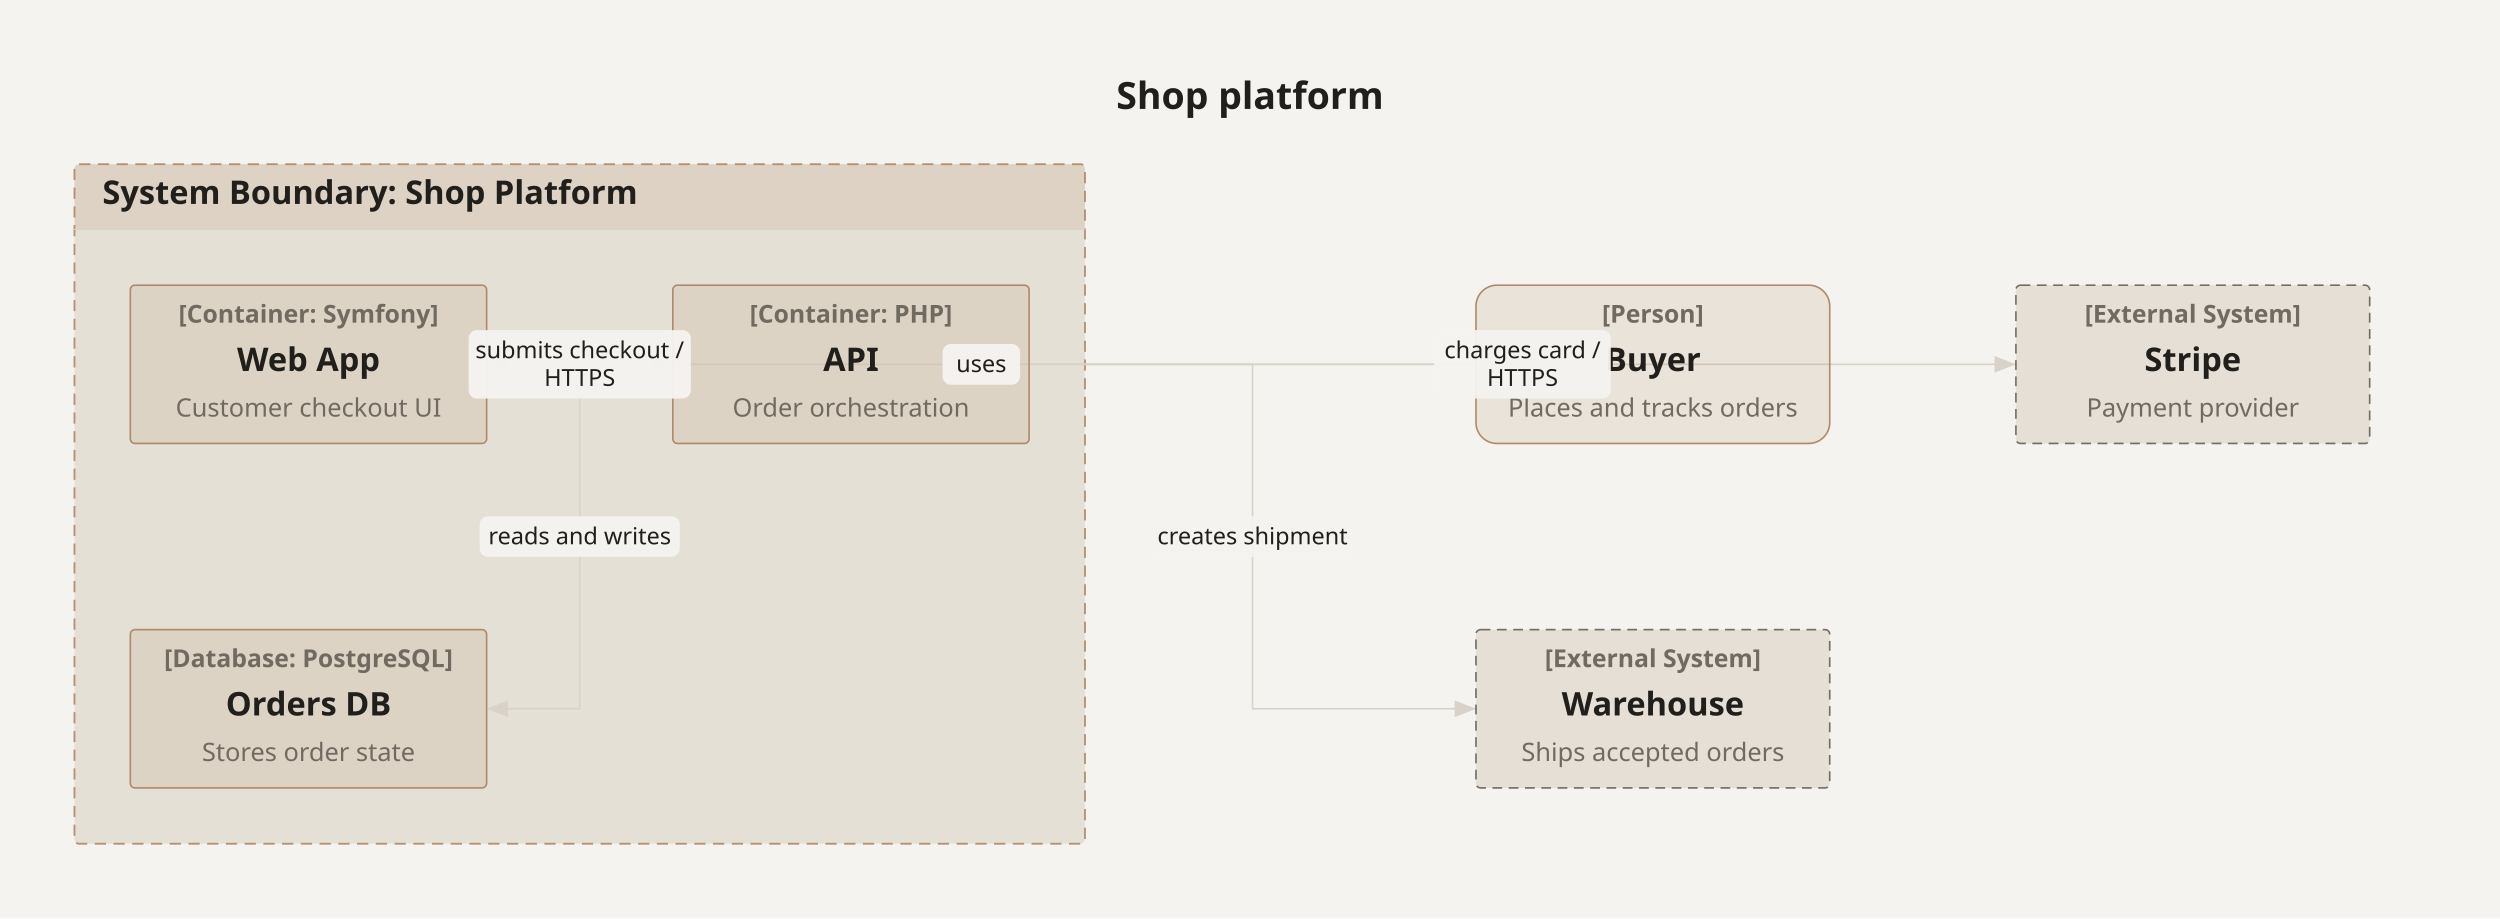
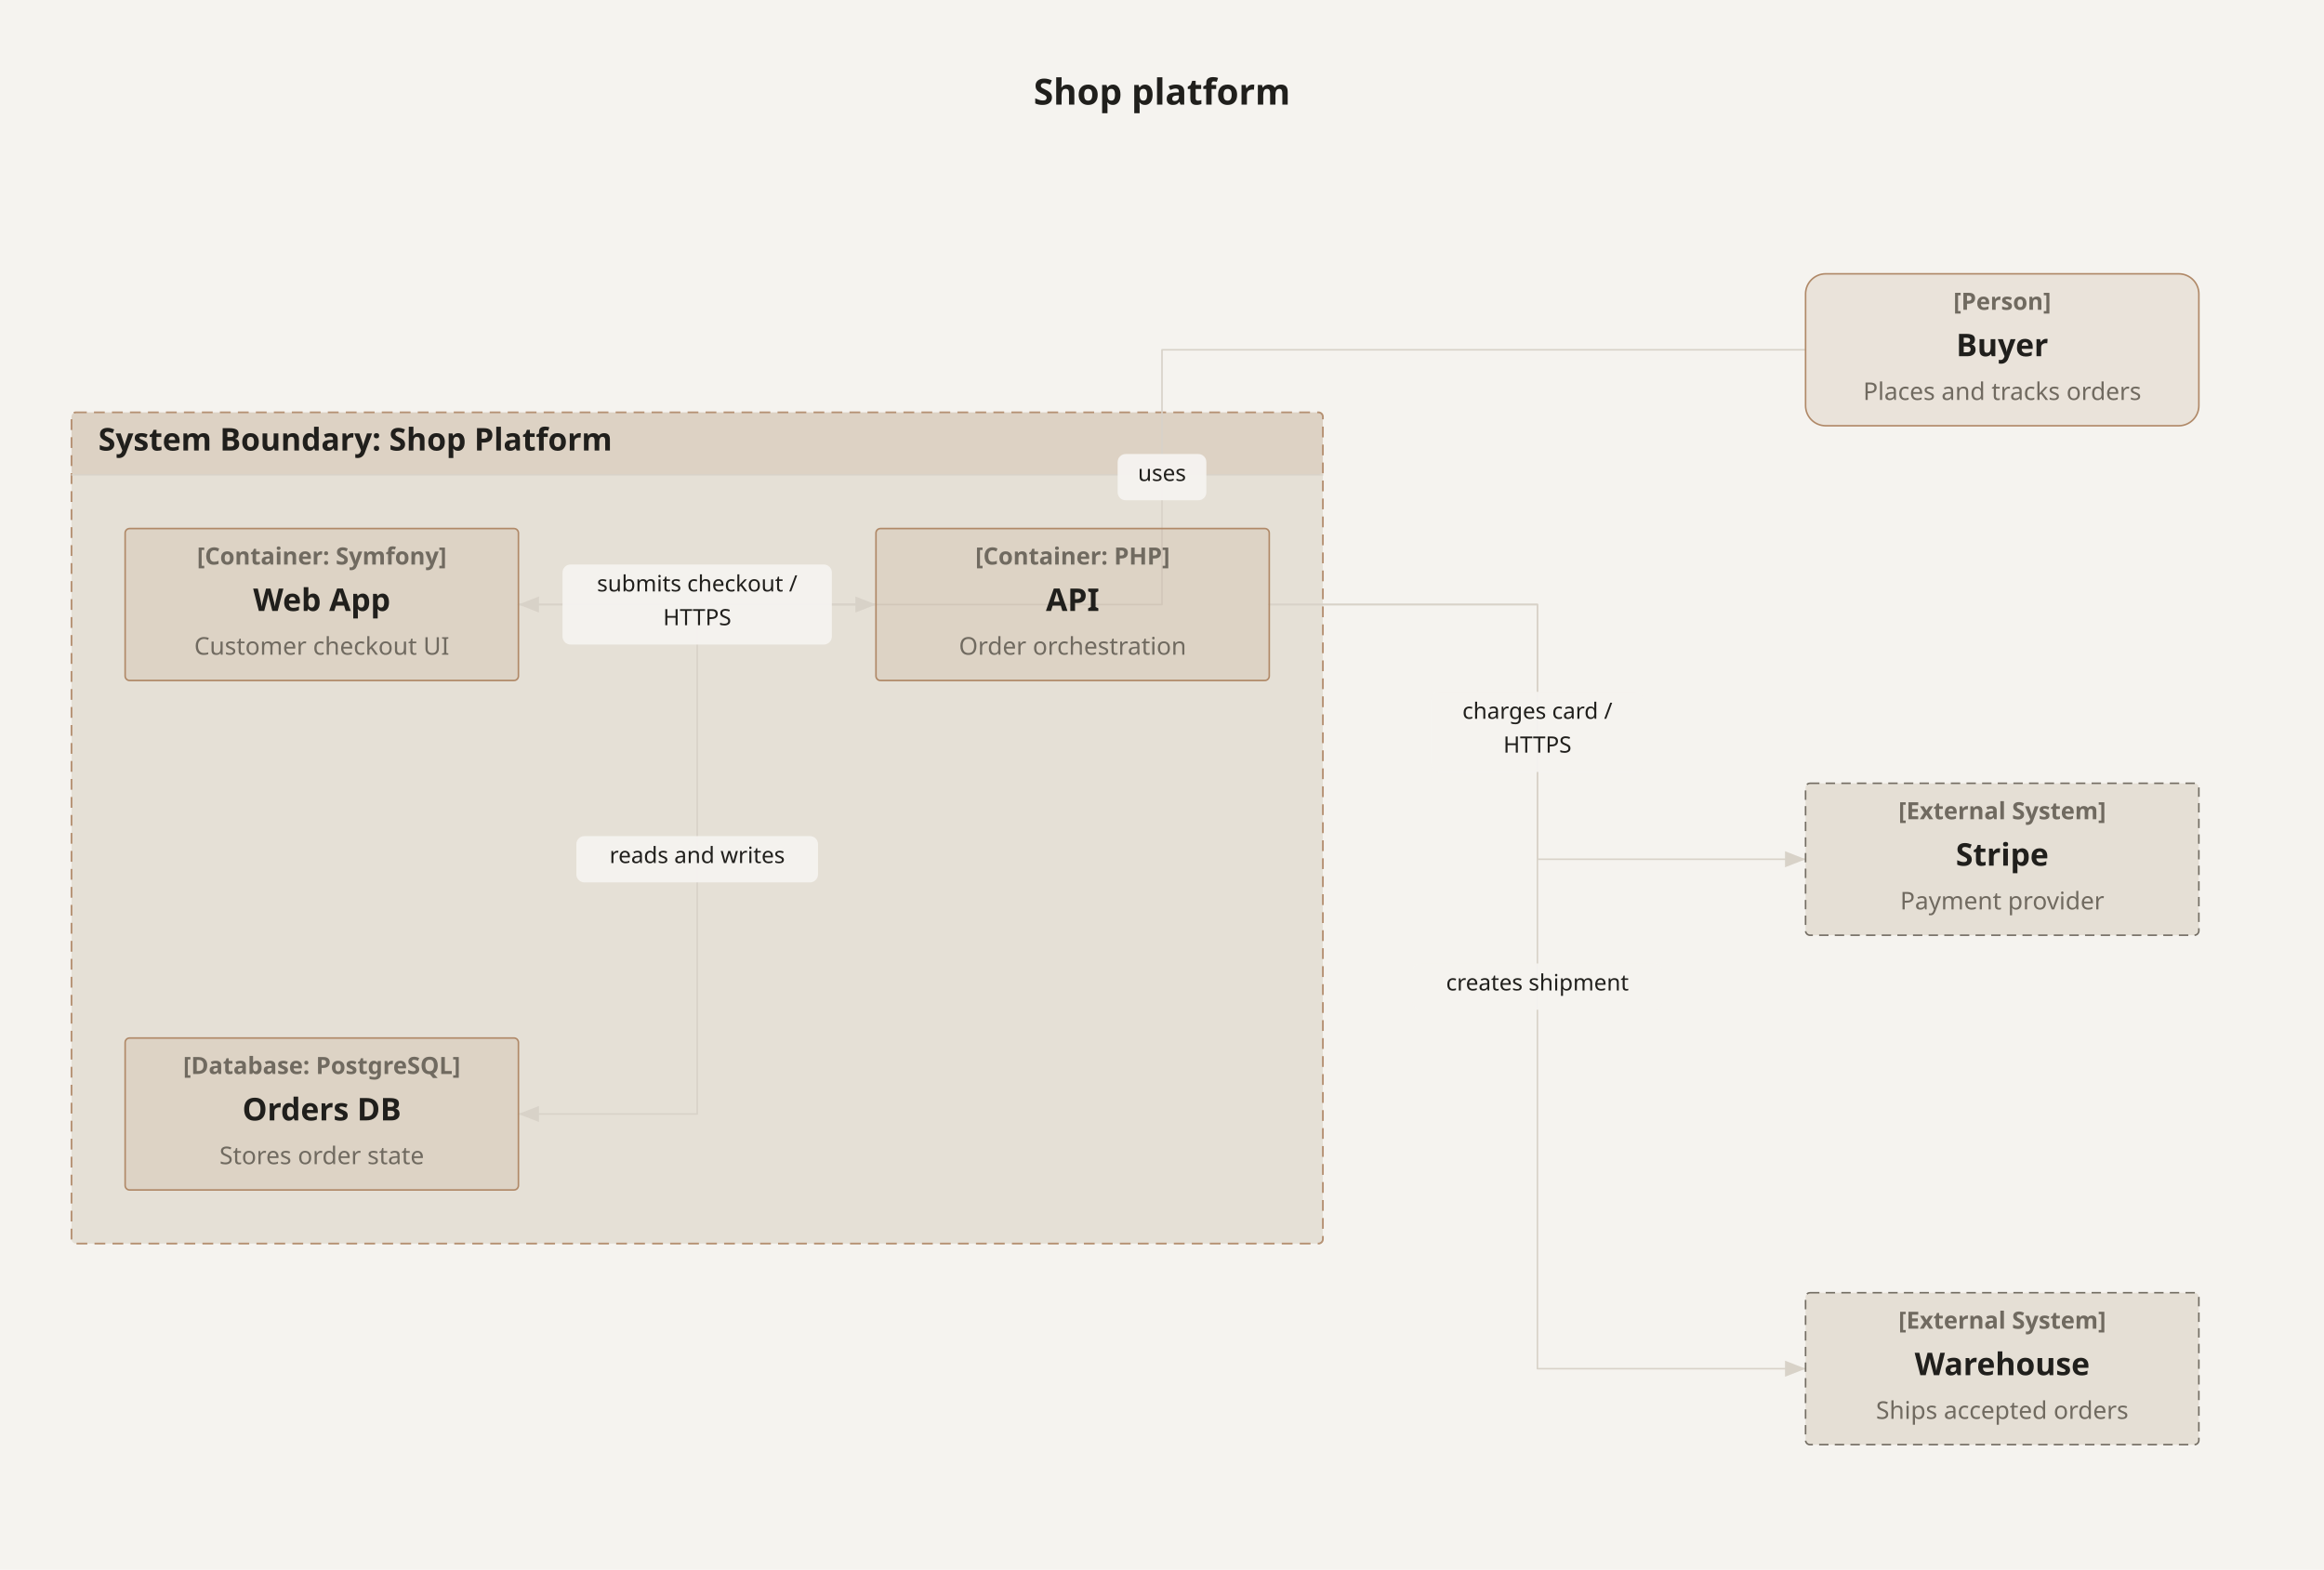
- <svg xmlns="http://www.w3.org/2000/svg" version="1.1" width="1074.19" height="394.54" viewBox="0 0 1074.19 394.54" class="atelier-diagram" data-renderer="atelier/diagram" role="img">
-   <rect x="0" y="0" width="1074.19" height="394.54" fill="#f5f3ef" />
-   <text x="537.09" y="46.81" font-family="Optima, Candara, &quot;Gill Sans&quot;, sans-serif" font-size="16.1" font-weight="bold" text-anchor="middle" fill="#201f1c">Shop platform</text>
-   <rect x="32" y="70.54" width="434.19" height="292" rx="2" fill="#e4ded4" stroke="#b08968" stroke-width="0.8" stroke-dasharray="4.83 3.22" opacity="0.92" />
-   <rect x="32" y="70.54" width="434.19" height="28" rx="2" fill="#b08968" opacity="0.16" />
-   <line x1="32" y1="98.54" x2="466.19" y2="98.54" fill="none" stroke="#d8d2c8" stroke-width="0.52" stroke-linecap="round" stroke-linejoin="round" />
-   <text x="44" y="87.62" font-family="Optima, Candara, &quot;Gill Sans&quot;, sans-serif" font-size="14" font-weight="bold" fill="#201f1c">System Boundary: Shop Platform</text>
-   <line x1="634.19" y1="156.54" x2="209.09" y2="156.54" fill="none" stroke="#d8d2c8" stroke-width="0.7" stroke-linecap="round" stroke-linejoin="round" />
-   <path d="M 209.09 156.54 L 218.29 152.94 L 218.29 160.14 Z" fill="#d8d2c8" />
-   <line x1="209.09" y1="156.54" x2="289.09" y2="156.54" fill="none" stroke="#d8d2c8" stroke-width="0.7" stroke-linecap="round" stroke-linejoin="round" />
-   <path d="M 289.09 156.54 L 279.89 160.14 L 279.89 152.94 Z" fill="#d8d2c8" />
-   <path d="M 289.09 156.54 L 249.09 156.54 L 249.09 304.54 L 209.09 304.54" fill="none" stroke="#d8d2c8" stroke-width="0.7" stroke-linecap="round" stroke-linejoin="round" />
-   <path d="M 209.09 304.54 L 218.29 300.94 L 218.29 308.14 Z" fill="#d8d2c8" />
-   <line x1="442.19" y1="156.54" x2="866.19" y2="156.54" fill="none" stroke="#d8d2c8" stroke-width="0.7" stroke-linecap="round" stroke-linejoin="round" />
-   <path d="M 866.19 156.54 L 856.99 160.14 L 856.99 152.94 Z" fill="#d8d2c8" />
-   <path d="M 442.19 156.54 L 538.19 156.54 L 538.19 304.54 L 634.19 304.54" fill="none" stroke="#d8d2c8" stroke-width="0.7" stroke-linecap="round" stroke-linejoin="round" />
-   <path d="M 634.19 304.54 L 624.99 308.14 L 624.99 300.94 Z" fill="#d8d2c8" />
-   <rect x="634.19" y="122.54" width="152" height="68" rx="9" fill="#b0896826" stroke="#b08968" stroke-width="0.7" opacity="1" />
-   <text x="710.19" y="138.64" font-family="Optima, Candara, &quot;Gill Sans&quot;, sans-serif" font-size="10.64" font-weight="bold" text-anchor="middle" fill="#706a60">[Person]</text>
-   <text x="710.19" y="159.42" font-family="Optima, Candara, &quot;Gill Sans&quot;, sans-serif" font-size="14" font-weight="bold" text-anchor="middle" fill="#201f1c">Buyer</text>
-   <text x="710.19" y="178.99" font-family="Optima, Candara, &quot;Gill Sans&quot;, sans-serif" font-size="10.92" text-anchor="middle" fill="#706a60">Places and tracks orders</text>
-   <rect x="866.19" y="122.54" width="152" height="68" rx="2" fill="#e4ded4" stroke="#706a60" stroke-width="0.7" stroke-dasharray="4.2 2.8" opacity="0.98" />
-   <text x="942.19" y="138.64" font-family="Optima, Candara, &quot;Gill Sans&quot;, sans-serif" font-size="10.64" font-weight="bold" text-anchor="middle" fill="#706a60">[External System]</text>
-   <text x="942.19" y="159.42" font-family="Optima, Candara, &quot;Gill Sans&quot;, sans-serif" font-size="14" font-weight="bold" text-anchor="middle" fill="#201f1c">Stripe</text>
-   <text x="942.19" y="178.99" font-family="Optima, Candara, &quot;Gill Sans&quot;, sans-serif" font-size="10.92" text-anchor="middle" fill="#706a60">Payment provider</text>
-   <rect x="634.19" y="270.54" width="152" height="68" rx="2" fill="#e4ded4" stroke="#706a60" stroke-width="0.7" stroke-dasharray="4.2 2.8" opacity="0.98" />
-   <text x="710.19" y="286.64" font-family="Optima, Candara, &quot;Gill Sans&quot;, sans-serif" font-size="10.64" font-weight="bold" text-anchor="middle" fill="#706a60">[External System]</text>
-   <text x="710.19" y="307.42" font-family="Optima, Candara, &quot;Gill Sans&quot;, sans-serif" font-size="14" font-weight="bold" text-anchor="middle" fill="#201f1c">Warehouse</text>
-   <text x="710.19" y="326.99" font-family="Optima, Candara, &quot;Gill Sans&quot;, sans-serif" font-size="10.92" text-anchor="middle" fill="#706a60">Ships accepted orders</text>
-   <rect x="56" y="122.54" width="153.09" height="68" rx="2" fill="#b0896826" stroke="#b08968" stroke-width="0.7" opacity="1" />
-   <text x="132.55" y="138.64" font-family="Optima, Candara, &quot;Gill Sans&quot;, sans-serif" font-size="10.64" font-weight="bold" text-anchor="middle" fill="#706a60">[Container: Symfony]</text>
-   <text x="132.55" y="159.42" font-family="Optima, Candara, &quot;Gill Sans&quot;, sans-serif" font-size="14" font-weight="bold" text-anchor="middle" fill="#201f1c">Web App</text>
-   <text x="132.55" y="178.99" font-family="Optima, Candara, &quot;Gill Sans&quot;, sans-serif" font-size="10.92" text-anchor="middle" fill="#706a60">Customer checkout UI</text>
-   <rect x="289.09" y="122.54" width="153.09" height="68" rx="2" fill="#b0896826" stroke="#b08968" stroke-width="0.7" opacity="1" />
-   <text x="365.64" y="138.64" font-family="Optima, Candara, &quot;Gill Sans&quot;, sans-serif" font-size="10.64" font-weight="bold" text-anchor="middle" fill="#706a60">[Container: PHP]</text>
-   <text x="365.64" y="159.42" font-family="Optima, Candara, &quot;Gill Sans&quot;, sans-serif" font-size="14" font-weight="bold" text-anchor="middle" fill="#201f1c">API</text>
-   <text x="365.64" y="178.99" font-family="Optima, Candara, &quot;Gill Sans&quot;, sans-serif" font-size="10.92" text-anchor="middle" fill="#706a60">Order orchestration</text>
-   <rect x="56" y="270.54" width="153.09" height="68" rx="2" fill="#b0896826" stroke="#b08968" stroke-width="0.7" opacity="1" />
-   <text x="132.55" y="286.64" font-family="Optima, Candara, &quot;Gill Sans&quot;, sans-serif" font-size="10.64" font-weight="bold" text-anchor="middle" fill="#706a60">[Database: PostgreSQL]</text>
-   <text x="132.55" y="307.42" font-family="Optima, Candara, &quot;Gill Sans&quot;, sans-serif" font-size="14" font-weight="bold" text-anchor="middle" fill="#201f1c">Orders DB</text>
-   <text x="132.55" y="326.99" font-family="Optima, Candara, &quot;Gill Sans&quot;, sans-serif" font-size="10.92" text-anchor="middle" fill="#706a60">Stores order state</text>
-   <rect x="405" y="147.79" width="33.29" height="17.49" rx="3.6" fill="#f5f3ef" opacity="0.96" />
-   <text x="421.64" y="159.87" font-family="Optima, Candara, &quot;Gill Sans&quot;, sans-serif" font-size="10.08" text-anchor="middle" fill="#201f1c">uses</text>
-   <rect x="201.36" y="141.85" width="95.47" height="29.39" rx="3.6" fill="#f5f3ef" opacity="0.96" />
-   <text x="249.09" y="153.92" font-family="Optima, Candara, &quot;Gill Sans&quot;, sans-serif" font-size="10.08" text-anchor="middle" fill="#201f1c">submits checkout /</text>
-   <text x="249.09" y="165.81" font-family="Optima, Candara, &quot;Gill Sans&quot;, sans-serif" font-size="10.08" text-anchor="middle" fill="#201f1c">HTTPS</text>
-   <rect x="206.12" y="221.79" width="85.95" height="17.49" rx="3.6" fill="#f5f3ef" opacity="0.96" />
-   <text x="249.09" y="233.87" font-family="Optima, Candara, &quot;Gill Sans&quot;, sans-serif" font-size="10.08" text-anchor="middle" fill="#201f1c">reads and writes</text>
-   <rect x="616.25" y="141.85" width="75.87" height="29.39" rx="3.6" fill="#f5f3ef" opacity="0.96" />
-   <text x="654.19" y="153.92" font-family="Optima, Candara, &quot;Gill Sans&quot;, sans-serif" font-size="10.08" text-anchor="middle" fill="#201f1c">charges card /</text>
-   <text x="654.19" y="165.81" font-family="Optima, Candara, &quot;Gill Sans&quot;, sans-serif" font-size="10.08" text-anchor="middle" fill="#201f1c">HTTPS</text>
-   <rect x="493.81" y="221.79" width="88.75" height="17.49" rx="3.6" fill="#f5f3ef" opacity="0.96" />
-   <text x="538.19" y="233.87" font-family="Optima, Candara, &quot;Gill Sans&quot;, sans-serif" font-size="10.08" text-anchor="middle" fill="#201f1c">creates shipment</text>
+ <svg xmlns="http://www.w3.org/2000/svg" version="1.1" width="1040" height="702.54" viewBox="0 0 1040 702.54" class="atelier-diagram" data-renderer="atelier/diagram" role="img">
+   <rect x="0" y="0" width="1040" height="702.54" fill="#f5f3ef" />
+   <text x="520" y="46.81" font-family="Optima, Candara, &quot;Gill Sans&quot;, sans-serif" font-size="16.1" font-weight="bold" text-anchor="middle" fill="#201f1c">Shop platform</text>
+   <rect x="32" y="184.54" width="560" height="372" rx="2" fill="#e4ded4" stroke="#b08968" stroke-width="0.8" stroke-dasharray="4.83 3.22" opacity="0.92" />
+   <rect x="32" y="184.54" width="560" height="28" rx="2" fill="#b08968" opacity="0.16" />
+   <line x1="32" y1="212.54" x2="592" y2="212.54" fill="none" stroke="#d8d2c8" stroke-width="0.52" stroke-linecap="round" stroke-linejoin="round" />
+   <text x="44" y="201.62" font-family="Optima, Candara, &quot;Gill Sans&quot;, sans-serif" font-size="14" font-weight="bold" fill="#201f1c">System Boundary: Shop Platform</text>
+   <path d="M 808 156.54 L 520 156.54 L 520 270.54 L 232 270.54" fill="none" stroke="#d8d2c8" stroke-width="0.7" stroke-linecap="round" stroke-linejoin="round" />
+   <path d="M 232 270.54 L 241.2 266.94 L 241.2 274.14 Z" fill="#d8d2c8" />
+   <line x1="232" y1="270.54" x2="392" y2="270.54" fill="none" stroke="#d8d2c8" stroke-width="0.7" stroke-linecap="round" stroke-linejoin="round" />
+   <path d="M 392 270.54 L 382.8 274.14 L 382.8 266.94 Z" fill="#d8d2c8" />
+   <path d="M 392 270.54 L 312 270.54 L 312 498.54 L 232 498.54" fill="none" stroke="#d8d2c8" stroke-width="0.7" stroke-linecap="round" stroke-linejoin="round" />
+   <path d="M 232 498.54 L 241.2 494.94 L 241.2 502.14 Z" fill="#d8d2c8" />
+   <path d="M 568 270.54 L 688 270.54 L 688 384.54 L 808 384.54" fill="none" stroke="#d8d2c8" stroke-width="0.7" stroke-linecap="round" stroke-linejoin="round" />
+   <path d="M 808 384.54 L 798.8 388.14 L 798.8 380.94 Z" fill="#d8d2c8" />
+   <path d="M 568 270.54 L 688 270.54 L 688 612.54 L 808 612.54" fill="none" stroke="#d8d2c8" stroke-width="0.7" stroke-linecap="round" stroke-linejoin="round" />
+   <path d="M 808 612.54 L 798.8 616.14 L 798.8 608.94 Z" fill="#d8d2c8" />
+   <rect x="808" y="122.54" width="176" height="68" rx="9" fill="#b0896826" stroke="#b08968" stroke-width="0.7" opacity="1" />
+   <text x="896" y="138.64" font-family="Optima, Candara, &quot;Gill Sans&quot;, sans-serif" font-size="10.64" font-weight="bold" text-anchor="middle" fill="#706a60">[Person]</text>
+   <text x="896" y="159.42" font-family="Optima, Candara, &quot;Gill Sans&quot;, sans-serif" font-size="14" font-weight="bold" text-anchor="middle" fill="#201f1c">Buyer</text>
+   <text x="896" y="178.99" font-family="Optima, Candara, &quot;Gill Sans&quot;, sans-serif" font-size="10.92" text-anchor="middle" fill="#706a60">Places and tracks orders</text>
+   <rect x="808" y="350.54" width="176" height="68" rx="2" fill="#e4ded4" stroke="#706a60" stroke-width="0.7" stroke-dasharray="4.2 2.8" opacity="0.98" />
+   <text x="896" y="366.64" font-family="Optima, Candara, &quot;Gill Sans&quot;, sans-serif" font-size="10.64" font-weight="bold" text-anchor="middle" fill="#706a60">[External System]</text>
+   <text x="896" y="387.42" font-family="Optima, Candara, &quot;Gill Sans&quot;, sans-serif" font-size="14" font-weight="bold" text-anchor="middle" fill="#201f1c">Stripe</text>
+   <text x="896" y="406.99" font-family="Optima, Candara, &quot;Gill Sans&quot;, sans-serif" font-size="10.92" text-anchor="middle" fill="#706a60">Payment provider</text>
+   <rect x="808" y="578.54" width="176" height="68" rx="2" fill="#e4ded4" stroke="#706a60" stroke-width="0.7" stroke-dasharray="4.2 2.8" opacity="0.98" />
+   <text x="896" y="594.64" font-family="Optima, Candara, &quot;Gill Sans&quot;, sans-serif" font-size="10.64" font-weight="bold" text-anchor="middle" fill="#706a60">[External System]</text>
+   <text x="896" y="615.42" font-family="Optima, Candara, &quot;Gill Sans&quot;, sans-serif" font-size="14" font-weight="bold" text-anchor="middle" fill="#201f1c">Warehouse</text>
+   <text x="896" y="634.99" font-family="Optima, Candara, &quot;Gill Sans&quot;, sans-serif" font-size="10.92" text-anchor="middle" fill="#706a60">Ships accepted orders</text>
+   <rect x="56" y="236.54" width="176" height="68" rx="2" fill="#b0896826" stroke="#b08968" stroke-width="0.7" opacity="1" />
+   <text x="144" y="252.64" font-family="Optima, Candara, &quot;Gill Sans&quot;, sans-serif" font-size="10.64" font-weight="bold" text-anchor="middle" fill="#706a60">[Container: Symfony]</text>
+   <text x="144" y="273.42" font-family="Optima, Candara, &quot;Gill Sans&quot;, sans-serif" font-size="14" font-weight="bold" text-anchor="middle" fill="#201f1c">Web App</text>
+   <text x="144" y="292.99" font-family="Optima, Candara, &quot;Gill Sans&quot;, sans-serif" font-size="10.92" text-anchor="middle" fill="#706a60">Customer checkout UI</text>
+   <rect x="392" y="236.54" width="176" height="68" rx="2" fill="#b0896826" stroke="#b08968" stroke-width="0.7" opacity="1" />
+   <text x="480" y="252.64" font-family="Optima, Candara, &quot;Gill Sans&quot;, sans-serif" font-size="10.64" font-weight="bold" text-anchor="middle" fill="#706a60">[Container: PHP]</text>
+   <text x="480" y="273.42" font-family="Optima, Candara, &quot;Gill Sans&quot;, sans-serif" font-size="14" font-weight="bold" text-anchor="middle" fill="#201f1c">API</text>
+   <text x="480" y="292.99" font-family="Optima, Candara, &quot;Gill Sans&quot;, sans-serif" font-size="10.92" text-anchor="middle" fill="#706a60">Order orchestration</text>
+   <rect x="56" y="464.54" width="176" height="68" rx="2" fill="#b0896826" stroke="#b08968" stroke-width="0.7" opacity="1" />
+   <text x="144" y="480.64" font-family="Optima, Candara, &quot;Gill Sans&quot;, sans-serif" font-size="10.64" font-weight="bold" text-anchor="middle" fill="#706a60">[Database: PostgreSQL]</text>
+   <text x="144" y="501.42" font-family="Optima, Candara, &quot;Gill Sans&quot;, sans-serif" font-size="14" font-weight="bold" text-anchor="middle" fill="#201f1c">Orders DB</text>
+   <text x="144" y="520.99" font-family="Optima, Candara, &quot;Gill Sans&quot;, sans-serif" font-size="10.92" text-anchor="middle" fill="#706a60">Stores order state</text>
+   <rect x="500.16" y="203.18" width="39.68" height="20.72" rx="3.6" fill="#f5f3ef" opacity="0.96" />
+   <text x="520" y="215.25" font-family="Optima, Candara, &quot;Gill Sans&quot;, sans-serif" font-size="10.08" text-anchor="middle" fill="#201f1c">uses</text>
+   <rect x="251.74" y="252.62" width="120.51" height="35.84" rx="3.6" fill="#f5f3ef" opacity="0.96" />
+   <text x="312" y="264.69" font-family="Optima, Candara, &quot;Gill Sans&quot;, sans-serif" font-size="10.08" text-anchor="middle" fill="#201f1c">submits checkout /</text>
+   <text x="312" y="279.81" font-family="Optima, Candara, &quot;Gill Sans&quot;, sans-serif" font-size="10.08" text-anchor="middle" fill="#201f1c">HTTPS</text>
+   <rect x="257.93" y="374.18" width="108.13" height="20.72" rx="3.6" fill="#f5f3ef" opacity="0.96" />
+   <text x="312" y="386.25" font-family="Optima, Candara, &quot;Gill Sans&quot;, sans-serif" font-size="10.08" text-anchor="middle" fill="#201f1c">reads and writes</text>
+   <rect x="640.49" y="309.62" width="95.03" height="35.84" rx="3.6" fill="#f5f3ef" opacity="0.96" />
+   <text x="688" y="321.69" font-family="Optima, Candara, &quot;Gill Sans&quot;, sans-serif" font-size="10.08" text-anchor="middle" fill="#201f1c">charges card /</text>
+   <text x="688" y="336.81" font-family="Optima, Candara, &quot;Gill Sans&quot;, sans-serif" font-size="10.08" text-anchor="middle" fill="#201f1c">HTTPS</text>
+   <rect x="632.11" y="431.18" width="111.77" height="20.72" rx="3.6" fill="#f5f3ef" opacity="0.96" />
+   <text x="688" y="443.25" font-family="Optima, Candara, &quot;Gill Sans&quot;, sans-serif" font-size="10.08" text-anchor="middle" fill="#201f1c">creates shipment</text>
</svg>
